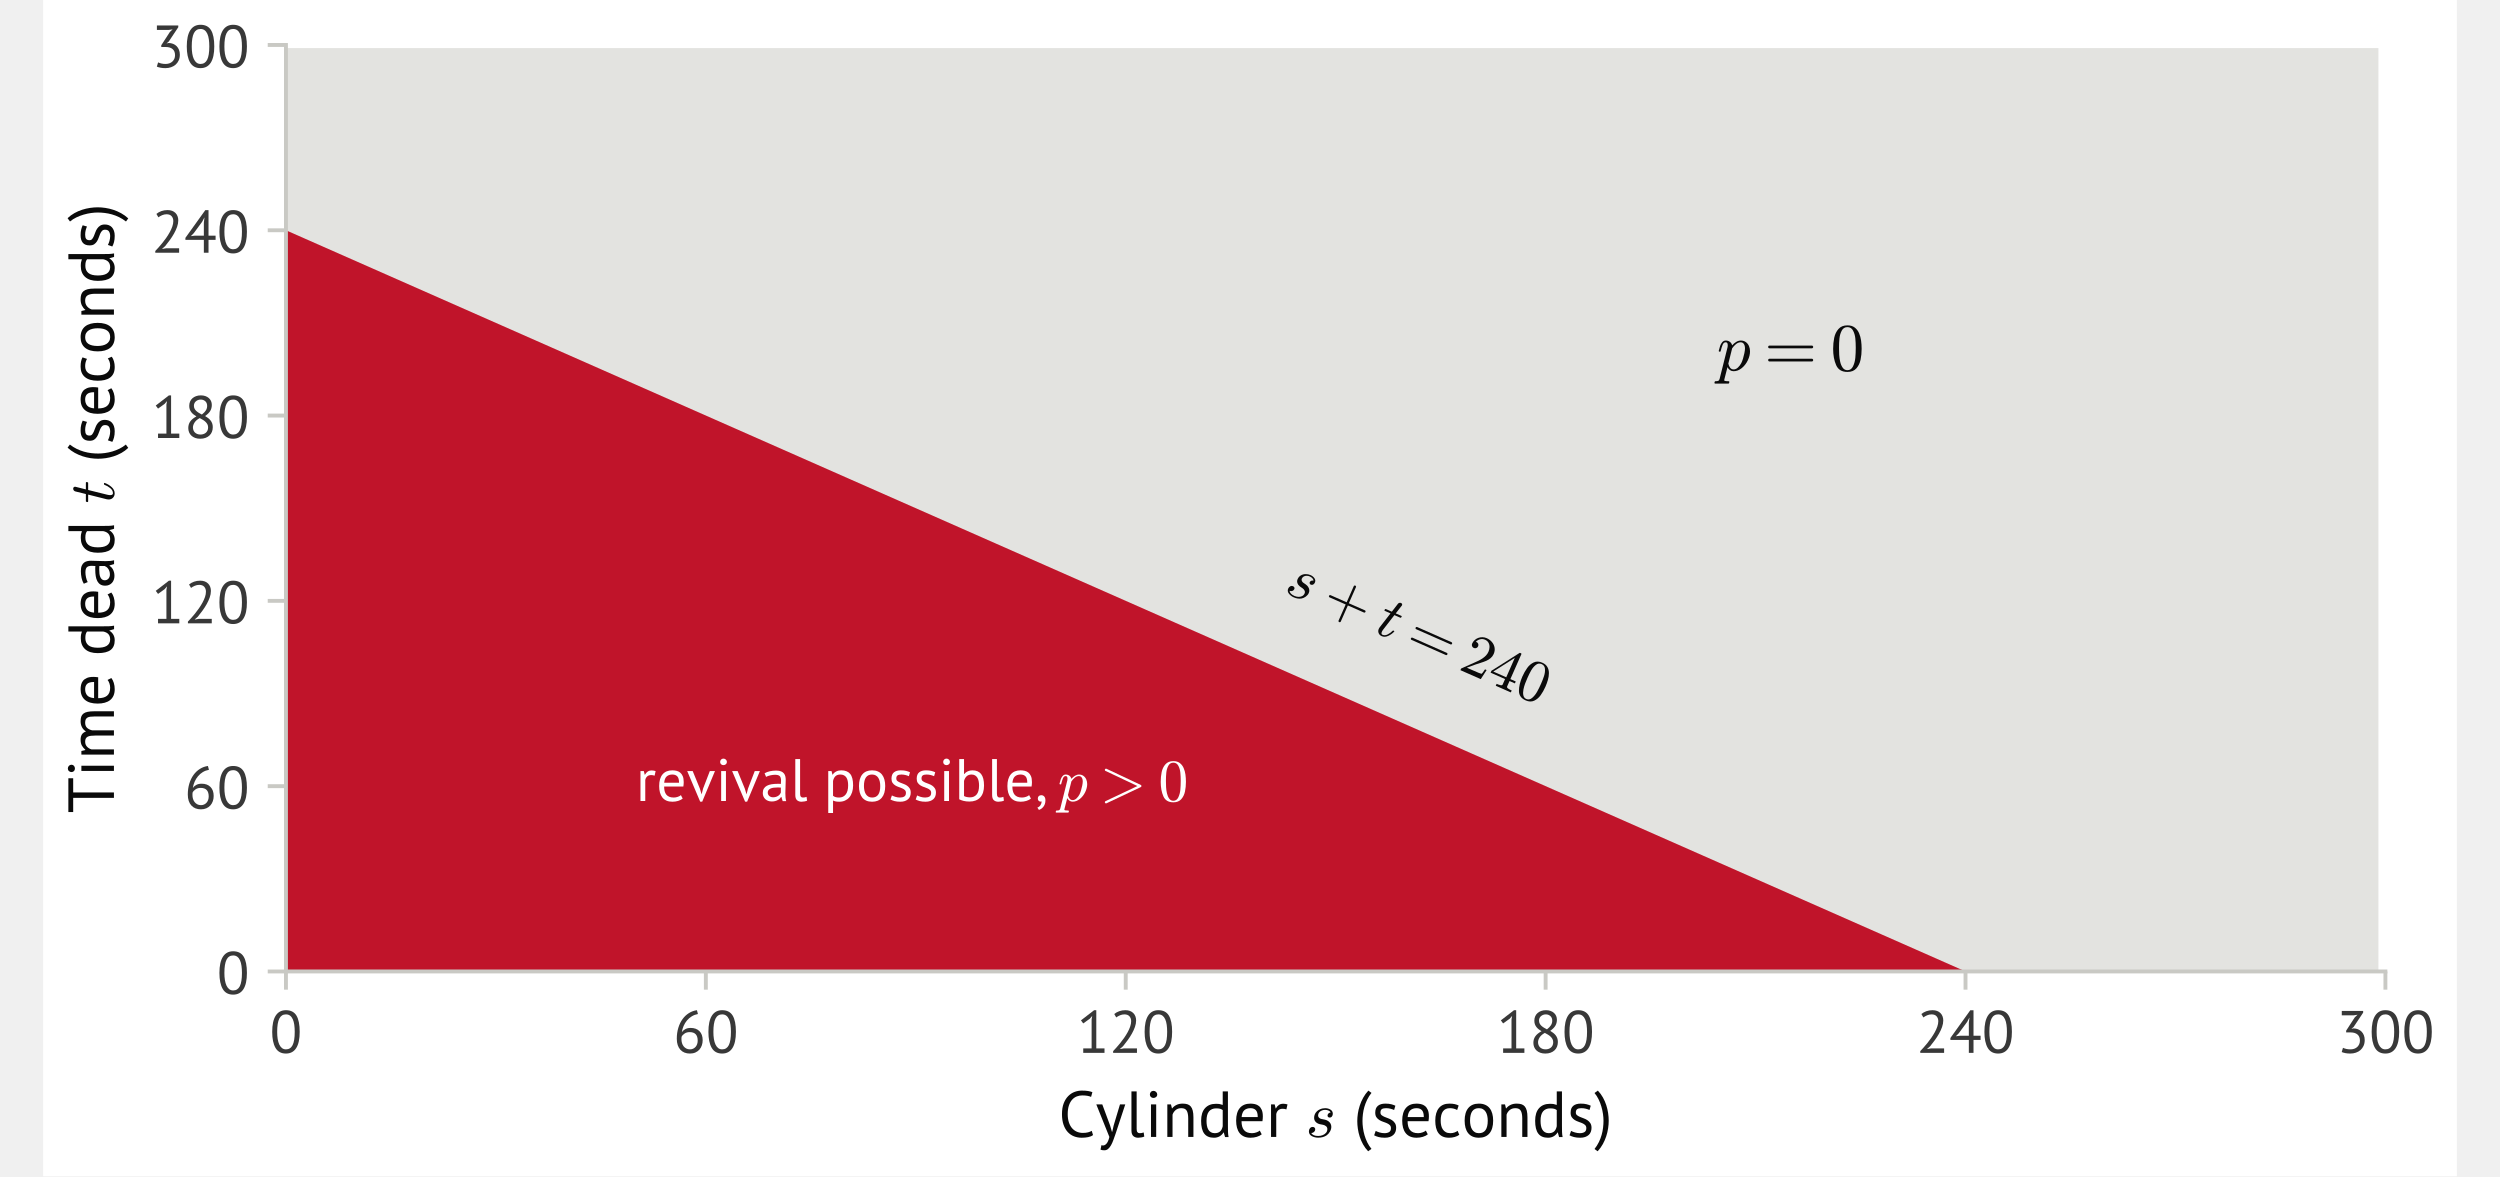
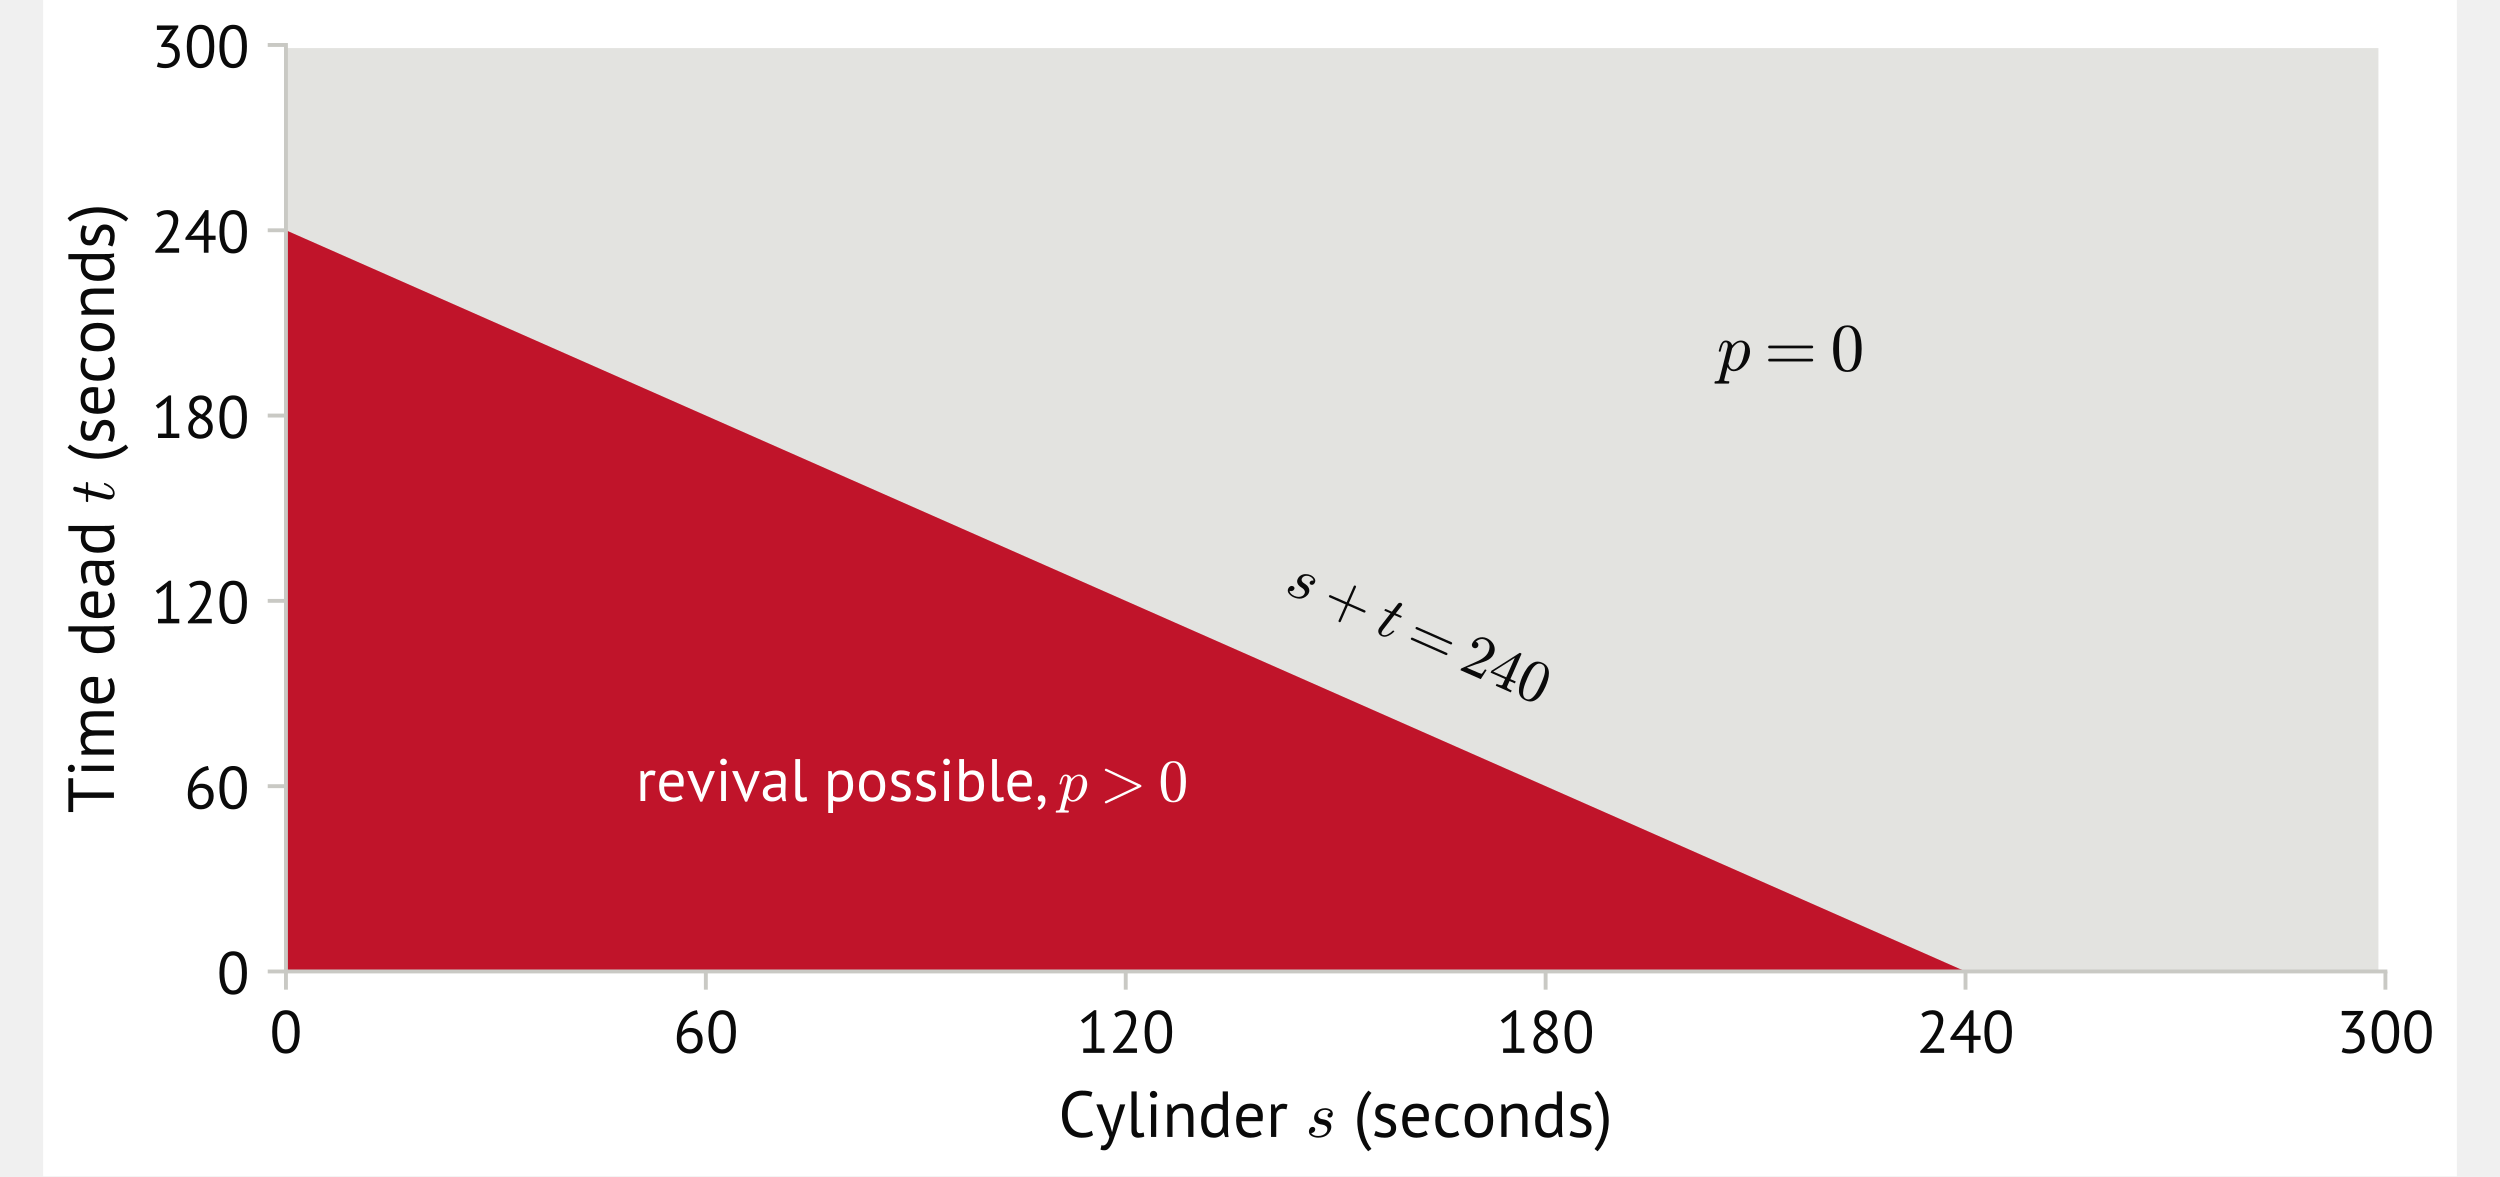
<svg xmlns="http://www.w3.org/2000/svg" xmlns:xlink="http://www.w3.org/1999/xlink" width="480pt" height="225.84pt" viewBox="-8.280 0 480 225.84" version="1.1">
  <defs>
    <style type="text/css">*{stroke-linejoin: round; stroke-linecap: butt}</style>
  </defs>
  <g id="figure_1">
    <g id="patch_1">
      <path d="M 0 225.84  L 463.44 225.84  L 463.44 -0  L 0 -0  z " style="fill: #ffffff" />
    </g>
    <g id="axes_1">
      <g id="patch_2">
        <path d="M 46.623 186.52  L 449.718 186.52  L 449.718 8.633  L 46.623 8.633  z " style="fill: #ffffff" />
      </g>
      <g id="patch_3">
        <path d="M 46.623 186.52  L 448.375 186.52  L 448.375 9.225  L 46.623 9.225  z " clip-path="url(#p082346f710)" style="fill: #e3e3e0" />
      </g>
      <g id="matplotlib.axis_1">
        <g id="xtick_1">
          <g id="line2d_1">
            <defs>
              <path id="m58a6ca2c04" d="M 0 0  L 0 3.5  " style="stroke: #c9c9c4; stroke-width: 0.75" />
            </defs>
            <g>
              <use xlink:href="#m58a6ca2c04" x="46.623" y="186.52" style="fill: #c9c9c4; stroke: #c9c9c4; stroke-width: 0.75" />
            </g>
          </g>
          <g id="text_1">
-             <g style="fill: #383838" transform="translate(43.48875 202.1445) scale(0.115 -0.115)">
+             <g style="fill: #0a0a0a" transform="translate(43.48875 202.1445) scale(0.115 -0.115)">
              <defs>
                <path id="PTSans-Regular-13" d="M 275 2240  Q 275 3392 649 3974  Q 1024 4557 1741 4557  Q 2515 4557 2864 3984  Q 3213 3411 3213 2240  Q 3213 1088 2838 505  Q 2464 -77 1741 -77  Q 979 -77 627 531  Q 275 1139 275 2240  z M 806 2240  Q 806 1824 860 1481  Q 915 1139 1030 892  Q 1146 646 1322 508  Q 1498 371 1741 371  Q 2227 371 2454 822  Q 2682 1274 2682 2240  Q 2682 2650 2634 2995  Q 2586 3341 2474 3590  Q 2362 3840 2182 3974  Q 2003 4109 1741 4109  Q 1261 4109 1033 3654  Q 806 3200 806 2240  z " transform="scale(0.015625)" />
              </defs>
              <use xlink:href="#PTSans-Regular-13" />
            </g>
          </g>
        </g>
        <g id="xtick_2">
          <g id="line2d_2">
            <g>
              <use xlink:href="#m58a6ca2c04" x="127.242" y="186.52" style="fill: #c9c9c4; stroke: #c9c9c4; stroke-width: 0.75" />
            </g>
          </g>
          <g id="text_2">
-             <g style="fill: #383838" transform="translate(120.9742 202.1445) scale(0.115 -0.115)">
+             <g style="fill: #0a0a0a" transform="translate(120.9742 202.1445) scale(0.115 -0.115)">
              <defs>
                <path id="PTSans-Regular-19" d="M 3149 1350  Q 3149 1056 3059 797  Q 2970 538 2797 342  Q 2624 147 2368 35  Q 2112 -77 1786 -77  Q 1466 -77 1210 25  Q 954 128 768 329  Q 582 531 483 825  Q 384 1120 384 1504  Q 384 2138 547 2672  Q 710 3206 998 3603  Q 1286 4000 1680 4246  Q 2074 4493 2534 4557  L 2643 4147  Q 2285 4083 1990 3904  Q 1696 3725 1475 3462  Q 1254 3200 1113 2873  Q 973 2547 922 2202  Q 1024 2374 1267 2518  Q 1510 2662 1862 2662  Q 2464 2662 2806 2316  Q 3149 1971 3149 1350  z M 2618 1299  Q 2618 1754 2406 1984  Q 2195 2214 1754 2214  Q 1440 2214 1213 2060  Q 986 1907 896 1715  Q 883 1626 883 1568  Q 883 1510 883 1440  Q 883 1242 937 1050  Q 992 858 1107 707  Q 1222 557 1392 464  Q 1562 371 1792 371  Q 1978 371 2128 441  Q 2278 512 2387 633  Q 2496 755 2557 928  Q 2618 1101 2618 1299  z " transform="scale(0.015625)" />
              </defs>
              <use xlink:href="#PTSans-Regular-19" />
              <use xlink:href="#PTSans-Regular-13" transform="translate(54.5 0)" />
            </g>
          </g>
        </g>
        <g id="xtick_3">
          <g id="line2d_3">
            <g>
              <use xlink:href="#m58a6ca2c04" x="207.861" y="186.52" style="fill: #c9c9c4; stroke: #c9c9c4; stroke-width: 0.75" />
            </g>
          </g>
          <g id="text_3">
-             <g style="fill: #383838" transform="translate(198.4596 202.1445) scale(0.115 -0.115)">
+             <g style="fill: #0a0a0a" transform="translate(198.4596 202.1445) scale(0.115 -0.115)">
              <defs>
                <path id="PTSans-Regular-14" d="M 691 474  L 1587 474  L 1587 3571  L 1651 3949  L 1395 3648  L 691 3142  L 448 3469  L 1856 4557  L 2086 4557  L 2086 474  L 2963 474  L 2963 0  L 691 0  L 691 474  z " transform="scale(0.015625)" />
                <path id="PTSans-Regular-15" d="M 2854 3462  Q 2854 3123 2729 2768  Q 2605 2413 2403 2054  Q 2202 1696 1952 1353  Q 1702 1011 1453 704  L 1139 429  L 1139 403  L 1549 474  L 2944 474  L 2944 0  L 397 0  L 397 186  Q 538 333 736 550  Q 934 768 1148 1033  Q 1363 1299 1571 1596  Q 1779 1894 1948 2201  Q 2118 2509 2220 2809  Q 2323 3110 2323 3379  Q 2323 3693 2144 3901  Q 1965 4109 1600 4109  Q 1357 4109 1126 4009  Q 896 3910 730 3782  L 518 4147  Q 742 4339 1049 4448  Q 1357 4557 1709 4557  Q 1984 4557 2195 4477  Q 2406 4397 2553 4249  Q 2701 4102 2777 3900  Q 2854 3699 2854 3462  z " transform="scale(0.015625)" />
              </defs>
              <use xlink:href="#PTSans-Regular-14" />
              <use xlink:href="#PTSans-Regular-15" transform="translate(54.5 0)" />
              <use xlink:href="#PTSans-Regular-13" transform="translate(109 0)" />
            </g>
          </g>
        </g>
        <g id="xtick_4">
          <g id="line2d_4">
            <g>
              <use xlink:href="#m58a6ca2c04" x="288.48" y="186.52" style="fill: #c9c9c4; stroke: #c9c9c4; stroke-width: 0.75" />
            </g>
          </g>
          <g id="text_4">
-             <g style="fill: #383838" transform="translate(279.0787 202.1445) scale(0.115 -0.115)">
+             <g style="fill: #0a0a0a" transform="translate(279.0787 202.1445) scale(0.115 -0.115)">
              <defs>
                <path id="PTSans-Regular-1b" d="M 435 1069  Q 435 1472 646 1769  Q 858 2067 1306 2310  Q 1146 2406 1008 2512  Q 870 2618 764 2752  Q 659 2886 598 3052  Q 538 3219 538 3437  Q 538 3686 624 3891  Q 710 4096 873 4243  Q 1037 4390 1264 4473  Q 1491 4557 1779 4557  Q 2048 4557 2265 4480  Q 2483 4403 2633 4268  Q 2784 4134 2867 3948  Q 2950 3763 2950 3539  Q 2950 3174 2784 2896  Q 2618 2618 2234 2349  Q 2400 2253 2550 2137  Q 2701 2022 2813 1881  Q 2925 1741 2989 1565  Q 3053 1389 3053 1165  Q 3053 890 2963 662  Q 2874 435 2701 272  Q 2528 109 2278 16  Q 2029 -77 1709 -77  Q 1402 -77 1165 12  Q 928 102 765 256  Q 602 410 518 618  Q 435 826 435 1069  z M 2554 1133  Q 2554 1325 2477 1469  Q 2400 1613 2275 1731  Q 2150 1850 1990 1946  Q 1830 2042 1658 2131  Q 1267 1914 1100 1645  Q 934 1376 934 1133  Q 934 979 985 838  Q 1037 698 1139 595  Q 1242 493 1392 432  Q 1542 371 1741 371  Q 1901 371 2048 419  Q 2195 467 2307 560  Q 2419 653 2486 797  Q 2554 941 2554 1133  z M 1037 3450  Q 1037 3270 1107 3132  Q 1178 2995 1296 2886  Q 1414 2778 1568 2685  Q 1722 2592 1888 2509  Q 2176 2733 2313 2950  Q 2451 3168 2451 3430  Q 2451 3757 2249 3933  Q 2048 4109 1766 4109  Q 1594 4109 1459 4051  Q 1325 3994 1229 3904  Q 1133 3814 1085 3696  Q 1037 3578 1037 3450  z " transform="scale(0.015625)" />
              </defs>
              <use xlink:href="#PTSans-Regular-14" />
              <use xlink:href="#PTSans-Regular-1b" transform="translate(54.5 0)" />
              <use xlink:href="#PTSans-Regular-13" transform="translate(109 0)" />
            </g>
          </g>
        </g>
        <g id="xtick_5">
          <g id="line2d_5">
            <g>
              <use xlink:href="#m58a6ca2c04" x="369.099" y="186.52" style="fill: #c9c9c4; stroke: #c9c9c4; stroke-width: 0.75" />
            </g>
          </g>
          <g id="text_5">
-             <g style="fill: #383838" transform="translate(359.6979 202.1445) scale(0.115 -0.115)">
+             <g style="fill: #0a0a0a" transform="translate(359.6979 202.1445) scale(0.115 -0.115)">
              <defs>
                <path id="PTSans-Regular-17" d="M 3354 1376  L 2598 1376  L 2598 0  L 2099 0  L 2099 1376  L 128 1376  L 128 1587  L 2253 4550  L 2598 4550  L 2598 1824  L 3354 1824  L 3354 1376  z M 2099 3219  L 2163 3744  L 2144 3744  L 1920 3309  L 1018 2086  L 710 1773  L 1158 1824  L 2099 1824  L 2099 3219  z " transform="scale(0.015625)" />
              </defs>
              <use xlink:href="#PTSans-Regular-15" />
              <use xlink:href="#PTSans-Regular-17" transform="translate(54.5 0)" />
              <use xlink:href="#PTSans-Regular-13" transform="translate(109 0)" />
            </g>
          </g>
        </g>
        <g id="xtick_6">
          <g id="line2d_6">
            <g>
              <use xlink:href="#m58a6ca2c04" x="449.718" y="186.52" style="fill: #c9c9c4; stroke: #c9c9c4; stroke-width: 0.75" />
            </g>
          </g>
          <g id="text_6">
-             <g style="fill: #383838" transform="translate(440.317 202.1445) scale(0.115 -0.115)">
+             <g style="fill: #0a0a0a" transform="translate(440.317 202.1445) scale(0.115 -0.115)">
              <defs>
                <path id="PTSans-Regular-16" d="M 1498 371  Q 1715 371 1900 435  Q 2086 499 2220 624  Q 2355 749 2432 921  Q 2509 1094 2509 1299  Q 2509 1747 2243 1964  Q 1978 2182 1510 2182  L 1037 2182  L 1037 2368  L 1958 3789  L 2253 4070  L 1837 4006  L 570 4006  L 570 4480  L 2854 4480  L 2854 4294  L 1837 2765  L 1613 2579  L 1613 2566  L 1830 2611  Q 2086 2605 2304 2518  Q 2522 2432 2682 2269  Q 2842 2106 2931 1878  Q 3021 1651 3021 1363  Q 3021 1018 2899 749  Q 2778 480 2570 297  Q 2362 115 2080 19  Q 1798 -77 1485 -77  Q 1197 -77 966 -32  Q 736 13 563 83  L 698 538  Q 845 467 1046 419  Q 1248 371 1498 371  z " transform="scale(0.015625)" />
              </defs>
              <use xlink:href="#PTSans-Regular-16" />
              <use xlink:href="#PTSans-Regular-13" transform="translate(54.5 0)" />
              <use xlink:href="#PTSans-Regular-13" transform="translate(109 0)" />
            </g>
          </g>
        </g>
        <g id="text_7">
          <g style="fill: #0a0a0a" transform="translate(194.9204 218.3945) scale(0.125 -0.125)">
            <defs>
              <path id="PTSans-Regular-26" d="M 3411 186  Q 3219 38 2924 -19  Q 2630 -77 2298 -77  Q 1894 -77 1542 60  Q 1190 198 928 480  Q 666 762 512 1200  Q 358 1638 358 2240  Q 358 2867 528 3305  Q 698 3744 976 4022  Q 1254 4301 1600 4429  Q 1946 4557 2304 4557  Q 2688 4557 2931 4515  Q 3174 4474 3347 4403  L 3219 3936  Q 2912 4083 2342 4083  Q 2080 4083 1824 3987  Q 1568 3891 1366 3673  Q 1165 3456 1043 3104  Q 922 2752 922 2240  Q 922 1779 1037 1433  Q 1152 1088 1353 857  Q 1555 627 1827 512  Q 2099 397 2419 397  Q 2707 397 2921 454  Q 3136 512 3283 602  L 3411 186  z " transform="scale(0.015625)" />
              <path id="PTSans-Regular-5c" d="M 1434 1126  L 1613 512  L 1645 512  L 1786 1133  L 2406 3200  L 2925 3200  L 1978 326  Q 1869 13 1763 -281  Q 1658 -576 1530 -806  Q 1402 -1037 1242 -1174  Q 1082 -1312 870 -1312  Q 640 -1312 493 -1248  L 582 -806  Q 666 -838 742 -838  Q 922 -838 1088 -649  Q 1254 -461 1363 0  L 77 3200  L 666 3200  L 1434 1126  z " transform="scale(0.015625)" />
              <path id="PTSans-Regular-4f" d="M 1062 787  Q 1062 563 1139 467  Q 1216 371 1357 371  Q 1440 371 1536 384  Q 1632 397 1754 442  L 1811 38  Q 1709 -13 1526 -45  Q 1344 -77 1210 -77  Q 922 -77 736 86  Q 550 250 550 640  L 550 4480  L 1062 4480  L 1062 787  z " transform="scale(0.015625)" />
              <path id="PTSans-Regular-4c" d="M 602 3200  L 1114 3200  L 1114 0  L 602 0  L 602 3200  z M 493 4173  Q 493 4320 592 4425  Q 691 4531 845 4531  Q 998 4531 1107 4425  Q 1216 4320 1216 4173  Q 1216 4026 1107 3930  Q 998 3834 845 3834  Q 691 3834 592 3930  Q 493 4026 493 4173  z " transform="scale(0.015625)" />
              <path id="PTSans-Regular-51" d="M 2547 0  L 2547 1824  Q 2547 2323 2403 2576  Q 2259 2829 1875 2829  Q 1536 2829 1315 2646  Q 1094 2464 1005 2189  L 1005 0  L 493 0  L 493 3200  L 851 3200  L 947 2810  L 973 2810  Q 1126 3014 1385 3145  Q 1645 3277 2003 3277  Q 2266 3277 2464 3216  Q 2662 3155 2793 3001  Q 2925 2848 2992 2589  Q 3059 2330 3059 1933  L 3059 0  L 2547 0  z " transform="scale(0.015625)" />
              <path id="PTSans-Regular-47" d="M 2950 1101  Q 2950 774 2956 508  Q 2963 243 3014 -13  L 2669 -13  L 2541 442  L 2515 442  Q 2387 218 2144 70  Q 1901 -77 1574 -77  Q 934 -77 624 326  Q 314 730 314 1587  Q 314 2406 701 2832  Q 1088 3258 1766 3258  Q 2003 3258 2140 3232  Q 2278 3206 2438 3149  L 2438 4480  L 2950 4480  L 2950 1101  z M 1658 371  Q 1984 371 2176 540  Q 2368 710 2438 1056  L 2438 2643  Q 2323 2733 2176 2771  Q 2029 2810 1786 2810  Q 1344 2810 1094 2518  Q 845 2227 845 1587  Q 845 1325 886 1101  Q 928 877 1024 717  Q 1120 557 1277 464  Q 1434 371 1658 371  z " transform="scale(0.015625)" />
              <path id="PTSans-Regular-48" d="M 2829 256  Q 2637 102 2345 12  Q 2054 -77 1728 -77  Q 1363 -77 1094 41  Q 826 160 653 381  Q 480 602 397 909  Q 314 1216 314 1600  Q 314 2419 678 2848  Q 1043 3277 1722 3277  Q 1939 3277 2156 3229  Q 2374 3181 2547 3046  Q 2720 2912 2829 2665  Q 2938 2419 2938 2016  Q 2938 1805 2899 1549  L 845 1549  Q 845 1267 902 1049  Q 960 832 1081 681  Q 1203 531 1398 451  Q 1594 371 1875 371  Q 2093 371 2310 448  Q 2528 525 2637 627  L 2829 256  z M 1728 2829  Q 1350 2829 1123 2630  Q 896 2432 851 1952  L 2438 1952  Q 2438 2438 2252 2633  Q 2067 2829 1728 2829  z " transform="scale(0.015625)" />
              <path id="PTSans-Regular-55" d="M 2003 2707  Q 1811 2771 1638 2771  Q 1363 2771 1203 2620  Q 1043 2470 1005 2240  L 1005 0  L 493 0  L 493 3200  L 851 3200  L 947 2810  L 973 2810  Q 1094 3027 1264 3145  Q 1434 3264 1696 3264  Q 1882 3264 2112 3200  L 2003 2707  z " transform="scale(0.015625)" />
              <path id="PTSans-Regular-3" transform="scale(0.015625)" />
              <path id="Cmmi10-58" d="M 556 391  Q 728 97 1247 97  Q 1472 97 1675 173  Q 1878 250 2011 403  Q 2144 556 2144 775  Q 2144 941 2025 1047  Q 1906 1153 1734 1191  L 1388 1259  Q 1150 1319 997 1481  Q 844 1644 844 1875  Q 844 2159 998 2378  Q 1153 2597 1406 2712  Q 1659 2828 1931 2828  Q 2222 2828 2451 2689  Q 2681 2550 2681 2278  Q 2681 2131 2598 2018  Q 2516 1906 2369 1906  Q 2284 1906 2223 1961  Q 2163 2016 2163 2100  Q 2163 2175 2205 2245  Q 2247 2316 2317 2358  Q 2388 2400 2463 2400  Q 2406 2538 2251 2600  Q 2097 2663 1919 2663  Q 1756 2663 1593 2597  Q 1431 2531 1332 2404  Q 1234 2278 1234 2106  Q 1234 1991 1315 1903  Q 1397 1816 1516 1778  L 1888 1703  Q 2066 1666 2214 1570  Q 2363 1475 2448 1329  Q 2534 1184 2534 997  Q 2534 759 2401 528  Q 2269 297 2075 159  Q 1734 -72 1241 -72  Q 900 -72 615 84  Q 331 241 331 550  Q 331 725 432 854  Q 534 984 709 984  Q 813 984 883 921  Q 953 859 953 756  Q 953 609 843 500  Q 734 391 588 391  L 556 391  z " transform="scale(0.015625)" />
              <path id="PTSans-Regular-b" d="M 1453 -1408  Q 1158 -1101 953 -733  Q 749 -365 624 22  Q 499 410 441 803  Q 384 1197 384 1555  Q 384 1907 441 2297  Q 499 2688 627 3081  Q 755 3475 963 3852  Q 1171 4230 1472 4557  L 1779 4333  Q 1523 4006 1353 3657  Q 1184 3309 1081 2950  Q 979 2592 937 2237  Q 896 1882 896 1555  Q 896 1248 944 886  Q 992 525 1097 163  Q 1203 -198 1372 -544  Q 1542 -890 1779 -1171  L 1453 -1408  z " transform="scale(0.015625)" />
              <path id="PTSans-Regular-56" d="M 1901 870  Q 1901 1062 1785 1171  Q 1670 1280 1500 1353  Q 1331 1427 1129 1494  Q 928 1562 758 1667  Q 589 1773 473 1939  Q 358 2106 358 2387  Q 358 2848 620 3062  Q 883 3277 1350 3277  Q 1696 3277 1929 3216  Q 2163 3155 2336 3072  L 2214 2650  Q 2067 2720 1859 2774  Q 1651 2829 1414 2829  Q 1133 2829 1001 2733  Q 870 2637 870 2400  Q 870 2234 985 2141  Q 1101 2048 1270 1974  Q 1440 1901 1641 1830  Q 1843 1760 2012 1645  Q 2182 1530 2297 1354  Q 2413 1178 2413 890  Q 2413 685 2345 505  Q 2278 326 2137 198  Q 1997 70 1789 -3  Q 1581 -77 1299 -77  Q 934 -77 678 -6  Q 422 64 250 160  L 403 595  Q 550 512 787 441  Q 1024 371 1267 371  Q 1542 371 1721 480  Q 1901 589 1901 870  z " transform="scale(0.015625)" />
              <path id="PTSans-Regular-46" d="M 2675 211  Q 2483 70 2220 -3  Q 1958 -77 1670 -77  Q 1299 -77 1043 41  Q 787 160 624 381  Q 461 602 387 912  Q 314 1222 314 1600  Q 314 2413 672 2845  Q 1030 3277 1702 3277  Q 2010 3277 2224 3229  Q 2438 3181 2611 3091  L 2464 2650  Q 2317 2733 2137 2781  Q 1958 2829 1754 2829  Q 845 2829 845 1600  Q 845 1357 893 1136  Q 941 915 1053 745  Q 1165 576 1347 473  Q 1530 371 1798 371  Q 2029 371 2211 441  Q 2394 512 2509 602  L 2675 211  z " transform="scale(0.015625)" />
              <path id="PTSans-Regular-52" d="M 314 1600  Q 314 2413 675 2845  Q 1037 3277 1715 3277  Q 2074 3277 2339 3158  Q 2605 3040 2777 2819  Q 2950 2598 3033 2288  Q 3117 1978 3117 1600  Q 3117 787 2755 355  Q 2394 -77 1715 -77  Q 1357 -77 1091 41  Q 826 160 653 381  Q 480 602 397 912  Q 314 1222 314 1600  z M 845 1600  Q 845 1357 893 1133  Q 941 909 1043 742  Q 1146 576 1312 473  Q 1478 371 1715 371  Q 2586 365 2586 1600  Q 2586 1850 2538 2074  Q 2490 2298 2387 2464  Q 2285 2630 2118 2729  Q 1952 2829 1715 2829  Q 845 2835 845 1600  z " transform="scale(0.015625)" />
              <path id="PTSans-Regular-c" d="M 339 4557  Q 634 4250 838 3882  Q 1043 3514 1168 3126  Q 1293 2739 1350 2345  Q 1408 1952 1408 1594  Q 1408 1242 1350 851  Q 1293 461 1165 67  Q 1037 -326 829 -704  Q 621 -1082 320 -1408  L 13 -1184  Q 269 -858 441 -506  Q 614 -154 713 204  Q 813 563 854 915  Q 896 1267 896 1594  Q 896 1901 845 2259  Q 794 2618 688 2982  Q 582 3347 416 3692  Q 250 4038 13 4320  L 339 4557  z " transform="scale(0.015625)" />
            </defs>
            <use xlink:href="#PTSans-Regular-26" transform="translate(0 0.796875)" />
            <use xlink:href="#PTSans-Regular-5c" transform="translate(57.09994 0.796875)" />
            <use xlink:href="#PTSans-Regular-4f" transform="translate(103.6999 0.796875)" />
            <use xlink:href="#PTSans-Regular-4c" transform="translate(132.8999 0.796875)" />
            <use xlink:href="#PTSans-Regular-51" transform="translate(159.6998 0.796875)" />
            <use xlink:href="#PTSans-Regular-47" transform="translate(214.3998 0.796875)" />
            <use xlink:href="#PTSans-Regular-48" transform="translate(268.1997 0.796875)" />
            <use xlink:href="#PTSans-Regular-55" transform="translate(318.9997 0.796875)" />
            <use xlink:href="#PTSans-Regular-3" transform="translate(352.9997 0.796875)" />
            <use xlink:href="#Cmmi10-58" transform="translate(379.6996 0.796875)" />
            <use xlink:href="#PTSans-Regular-3" transform="translate(426.477 0.796875)" />
            <use xlink:href="#PTSans-Regular-b" transform="translate(453.177 0.796875)" />
            <use xlink:href="#PTSans-Regular-56" transform="translate(481.1769 0.796875)" />
            <use xlink:href="#PTSans-Regular-48" transform="translate(523.2769 0.796875)" />
            <use xlink:href="#PTSans-Regular-46" transform="translate(574.0769 0.796875)" />
            <use xlink:href="#PTSans-Regular-52" transform="translate(619.1768 0.796875)" />
            <use xlink:href="#PTSans-Regular-51" transform="translate(672.7768 0.796875)" />
            <use xlink:href="#PTSans-Regular-47" transform="translate(727.4767 0.796875)" />
            <use xlink:href="#PTSans-Regular-56" transform="translate(781.2767 0.796875)" />
            <use xlink:href="#PTSans-Regular-c" transform="translate(823.3766 0.796875)" />
          </g>
        </g>
      </g>
      <g id="matplotlib.axis_2">
        <g id="ytick_1">
          <g id="line2d_7">
            <defs>
              <path id="mf353a905c8" d="M 0 0  L -3.5 0  " style="stroke: #c9c9c4; stroke-width: 0.75" />
            </defs>
            <g>
              <use xlink:href="#mf353a905c8" x="46.623" y="186.52" style="fill: #c9c9c4; stroke: #c9c9c4; stroke-width: 0.75" />
            </g>
          </g>
          <g id="text_8">
-             <g style="fill: #383838" transform="translate(33.355 190.832) scale(0.115 -0.115)">
+             <g style="fill: #0a0a0a" transform="translate(33.355 190.832) scale(0.115 -0.115)">
              <use xlink:href="#PTSans-Regular-13" />
            </g>
          </g>
        </g>
        <g id="ytick_2">
          <g id="line2d_8">
            <g>
              <use xlink:href="#mf353a905c8" x="46.623" y="150.942" style="fill: #c9c9c4; stroke: #c9c9c4; stroke-width: 0.75" />
            </g>
          </g>
          <g id="text_9">
-             <g style="fill: #383838" transform="translate(27.0875 155.2546) scale(0.115 -0.115)">
+             <g style="fill: #0a0a0a" transform="translate(27.0875 155.2546) scale(0.115 -0.115)">
              <use xlink:href="#PTSans-Regular-19" />
              <use xlink:href="#PTSans-Regular-13" transform="translate(54.5 0)" />
            </g>
          </g>
        </g>
        <g id="ytick_3">
          <g id="line2d_9">
            <g>
              <use xlink:href="#mf353a905c8" x="46.623" y="115.365" style="fill: #c9c9c4; stroke: #c9c9c4; stroke-width: 0.75" />
            </g>
          </g>
          <g id="text_10">
-             <g style="fill: #383838" transform="translate(20.82 119.6772) scale(0.115 -0.115)">
+             <g style="fill: #0a0a0a" transform="translate(20.82 119.6772) scale(0.115 -0.115)">
              <use xlink:href="#PTSans-Regular-14" />
              <use xlink:href="#PTSans-Regular-15" transform="translate(54.5 0)" />
              <use xlink:href="#PTSans-Regular-13" transform="translate(109 0)" />
            </g>
          </g>
        </g>
        <g id="ytick_4">
          <g id="line2d_10">
            <g>
              <use xlink:href="#mf353a905c8" x="46.623" y="79.787" style="fill: #c9c9c4; stroke: #c9c9c4; stroke-width: 0.75" />
            </g>
          </g>
          <g id="text_11">
-             <g style="fill: #383838" transform="translate(20.82 84.09981) scale(0.115 -0.115)">
+             <g style="fill: #0a0a0a" transform="translate(20.82 84.09981) scale(0.115 -0.115)">
              <use xlink:href="#PTSans-Regular-14" />
              <use xlink:href="#PTSans-Regular-1b" transform="translate(54.5 0)" />
              <use xlink:href="#PTSans-Regular-13" transform="translate(109 0)" />
            </g>
          </g>
        </g>
        <g id="ytick_5">
          <g id="line2d_11">
            <g>
              <use xlink:href="#mf353a905c8" x="46.623" y="44.21" style="fill: #c9c9c4; stroke: #c9c9c4; stroke-width: 0.75" />
            </g>
          </g>
          <g id="text_12">
-             <g style="fill: #383838" transform="translate(20.82 48.5224) scale(0.115 -0.115)">
+             <g style="fill: #0a0a0a" transform="translate(20.82 48.5224) scale(0.115 -0.115)">
              <use xlink:href="#PTSans-Regular-15" />
              <use xlink:href="#PTSans-Regular-17" transform="translate(54.5 0)" />
              <use xlink:href="#PTSans-Regular-13" transform="translate(109 0)" />
            </g>
          </g>
        </g>
        <g id="ytick_6">
          <g id="line2d_12">
            <g>
              <use xlink:href="#mf353a905c8" x="46.623" y="8.633" style="fill: #c9c9c4; stroke: #c9c9c4; stroke-width: 0.75" />
            </g>
          </g>
          <g id="text_13">
-             <g style="fill: #383838" transform="translate(20.82 12.945) scale(0.115 -0.115)">
+             <g style="fill: #0a0a0a" transform="translate(20.82 12.945) scale(0.115 -0.115)">
              <use xlink:href="#PTSans-Regular-16" />
              <use xlink:href="#PTSans-Regular-13" transform="translate(54.5 0)" />
              <use xlink:href="#PTSans-Regular-13" transform="translate(109 0)" />
            </g>
          </g>
        </g>
        <g id="text_14">
          <g style="fill: #0a0a0a" transform="translate(13.695 156.1385) rotate(-90) scale(0.125 -0.125)">
            <defs>
              <path id="PTSans-Regular-37" d="M 3437 4006  L 2042 4006  L 2042 0  L 1510 0  L 1510 4006  L 115 4006  L 115 4480  L 3437 4480  L 3437 4006  z " transform="scale(0.015625)" />
              <path id="PTSans-Regular-50" d="M 2368 0  L 2368 1811  Q 2368 2067 2345 2256  Q 2323 2445 2259 2573  Q 2195 2701 2076 2765  Q 1958 2829 1766 2829  Q 1472 2829 1277 2649  Q 1082 2470 1005 2202  L 1005 0  L 493 0  L 493 3200  L 851 3200  L 947 2810  L 973 2810  Q 1146 3014 1373 3145  Q 1600 3277 1965 3277  Q 2272 3277 2467 3158  Q 2662 3040 2771 2746  Q 2918 2995 3177 3136  Q 3437 3277 3763 3277  Q 4032 3277 4217 3216  Q 4403 3155 4524 3001  Q 4646 2848 4700 2585  Q 4755 2323 4755 1920  L 4755 0  L 4243 0  L 4243 1926  Q 4243 2157 4220 2326  Q 4198 2496 4131 2608  Q 4064 2720 3945 2774  Q 3827 2829 3635 2829  Q 3315 2829 3136 2649  Q 2957 2470 2880 2138  L 2880 0  L 2368 0  z " transform="scale(0.015625)" />
              <path id="PTSans-Regular-44" d="M 442 2963  Q 685 3110 1008 3180  Q 1331 3251 1683 3251  Q 2016 3251 2217 3161  Q 2419 3072 2524 2928  Q 2630 2784 2665 2611  Q 2701 2438 2701 2266  Q 2701 1882 2681 1517  Q 2662 1152 2662 826  Q 2662 589 2681 377  Q 2701 166 2752 -13  L 2374 -13  L 2240 435  L 2208 435  Q 2150 346 2064 259  Q 1978 173 1856 105  Q 1734 38 1574 -6  Q 1414 -51 1210 -51  Q 1005 -51 829 13  Q 653 77 525 195  Q 397 314 323 480  Q 250 646 250 858  Q 250 1139 365 1328  Q 480 1517 688 1629  Q 896 1741 1187 1789  Q 1478 1837 1830 1837  Q 1920 1837 2006 1837  Q 2093 1837 2182 1824  Q 2202 2016 2202 2170  Q 2202 2522 2061 2662  Q 1920 2803 1549 2803  Q 1440 2803 1315 2787  Q 1190 2771 1059 2742  Q 928 2714 809 2672  Q 691 2630 602 2579  L 442 2963  z M 1350 397  Q 1530 397 1670 445  Q 1811 493 1913 566  Q 2016 640 2083 729  Q 2150 819 2182 902  L 2182 1434  Q 2093 1440 2000 1443  Q 1907 1446 1818 1446  Q 1619 1446 1430 1424  Q 1242 1402 1098 1341  Q 954 1280 867 1174  Q 781 1069 781 909  Q 781 685 941 541  Q 1101 397 1350 397  z " transform="scale(0.015625)" />
              <path id="Cmmi10-30" d="M 397 519  Q 397 613 416 697  L 878 2534  L 206 2534  Q 141 2534 141 2619  Q 166 2759 225 2759  L 934 2759  L 1191 3803  Q 1216 3888 1291 3947  Q 1366 4006 1459 4006  Q 1541 4006 1595 3957  Q 1650 3909 1650 3828  Q 1650 3809 1648 3798  Q 1647 3788 1644 3775  L 1388 2759  L 2047 2759  Q 2113 2759 2113 2675  Q 2109 2659 2100 2621  Q 2091 2584 2075 2559  Q 2059 2534 2028 2534  L 1331 2534  L 872 684  Q 825 503 825 372  Q 825 97 1013 97  Q 1294 97 1511 361  Q 1728 625 1844 941  Q 1869 978 1894 978  L 1972 978  Q 1997 978 2012 961  Q 2028 944 2028 922  Q 2028 909 2022 903  Q 1881 516 1612 222  Q 1344 -72 997 -72  Q 744 -72 570 93  Q 397 259 397 519  z " transform="scale(0.015625)" />
            </defs>
            <use xlink:href="#PTSans-Regular-37" transform="translate(0 0.796875)" />
            <use xlink:href="#PTSans-Regular-4c" transform="translate(55.49995 0.796875)" />
            <use xlink:href="#PTSans-Regular-50" transform="translate(82.29993 0.796875)" />
            <use xlink:href="#PTSans-Regular-48" transform="translate(163.4998 0.796875)" />
            <use xlink:href="#PTSans-Regular-3" transform="translate(214.2998 0.796875)" />
            <use xlink:href="#PTSans-Regular-47" transform="translate(240.9998 0.796875)" />
            <use xlink:href="#PTSans-Regular-48" transform="translate(294.7997 0.796875)" />
            <use xlink:href="#PTSans-Regular-44" transform="translate(345.5997 0.796875)" />
            <use xlink:href="#PTSans-Regular-47" transform="translate(395.1996 0.796875)" />
            <use xlink:href="#PTSans-Regular-3" transform="translate(448.9996 0.796875)" />
            <use xlink:href="#Cmmi10-30" transform="translate(475.6996 0.796875)" />
            <use xlink:href="#PTSans-Regular-3" transform="translate(511.7836 0.796875)" />
            <use xlink:href="#PTSans-Regular-b" transform="translate(538.4835 0.796875)" />
            <use xlink:href="#PTSans-Regular-56" transform="translate(566.4835 0.796875)" />
            <use xlink:href="#PTSans-Regular-48" transform="translate(608.5835 0.796875)" />
            <use xlink:href="#PTSans-Regular-46" transform="translate(659.3834 0.796875)" />
            <use xlink:href="#PTSans-Regular-52" transform="translate(704.4834 0.796875)" />
            <use xlink:href="#PTSans-Regular-51" transform="translate(758.0833 0.796875)" />
            <use xlink:href="#PTSans-Regular-47" transform="translate(812.7833 0.796875)" />
            <use xlink:href="#PTSans-Regular-56" transform="translate(866.5832 0.796875)" />
            <use xlink:href="#PTSans-Regular-c" transform="translate(908.6832 0.796875)" />
          </g>
        </g>
      </g>
      <g id="patch_4">
        <path d="M 46.623 186.52  L 369.099 186.52  L 46.623 44.21  z " clip-path="url(#p082346f710)" style="fill: #c0142a" />
      </g>
      <g id="patch_5">
        <path d="M 46.623 186.52  L 46.623 8.633  " style="fill: none; stroke: #c9c9c4; stroke-width: 0.75; stroke-linejoin: miter; stroke-linecap: square" />
      </g>
      <g id="patch_6">
        <path d="M 46.623 186.52  L 449.718 186.52  " style="fill: none; stroke: #c9c9c4; stroke-width: 0.75; stroke-linejoin: miter; stroke-linecap: square" />
      </g>
      <g id="text_15">
        <g style="fill: #ffffff" transform="translate(113.8051 153.8171) scale(0.115 -0.115)">
          <defs>
            <path id="PTSans-Regular-59" d="M 1414 1325  L 1594 717  L 1600 717  L 1760 1338  L 2477 3200  L 3027 3200  L 1664 -70  L 1446 -70  L 58 3200  L 646 3200  L 1414 1325  z " transform="scale(0.015625)" />
            <path id="PTSans-Regular-53" d="M 493 3200  L 845 3200  L 941 2816  L 966 2816  Q 1114 3040 1347 3158  Q 1581 3277 1882 3277  Q 2522 3277 2835 2899  Q 3149 2522 3149 1664  Q 3149 1261 3043 937  Q 2938 614 2746 390  Q 2554 166 2282 44  Q 2010 -77 1677 -77  Q 1440 -77 1302 -48  Q 1165 -19 1005 51  L 1005 -1280  L 493 -1280  L 493 3200  z M 1786 2829  Q 1459 2829 1270 2659  Q 1082 2490 1005 2144  L 1005 557  Q 1120 467 1267 419  Q 1414 371 1658 371  Q 2099 371 2358 700  Q 2618 1030 2618 1670  Q 2618 1933 2573 2147  Q 2528 2362 2429 2512  Q 2330 2662 2173 2745  Q 2016 2829 1786 2829  z " transform="scale(0.015625)" />
            <path id="PTSans-Regular-45" d="M 493 4480  L 1005 4480  L 1005 2886  L 1030 2886  Q 1178 3072 1405 3174  Q 1632 3277 1901 3277  Q 2522 3277 2832 2880  Q 3142 2483 3142 1651  Q 3142 813 2732 377  Q 2323 -58 1581 -58  Q 1222 -58 931 19  Q 640 96 493 186  L 493 4480  z M 1811 2829  Q 1491 2829 1292 2649  Q 1094 2470 1005 2144  L 1005 531  Q 1126 461 1299 425  Q 1472 390 1658 390  Q 2093 390 2352 697  Q 2611 1005 2611 1658  Q 2611 1907 2566 2124  Q 2522 2342 2426 2496  Q 2330 2650 2179 2739  Q 2029 2829 1811 2829  z " transform="scale(0.015625)" />
            <path id="PTSans-Regular-f" d="M 314 275  Q 314 429 416 525  Q 518 621 678 621  Q 877 621 1001 480  Q 1126 339 1126 70  Q 1126 -160 1062 -333  Q 998 -506 896 -630  Q 794 -755 672 -835  Q 550 -915 429 -954  L 269 -704  Q 499 -614 611 -425  Q 723 -237 723 -45  Q 666 -64 614 -64  Q 486 -64 400 22  Q 314 109 314 275  z " transform="scale(0.015625)" />
            <path id="Cmmi10-80" d="M -159 -1241  Q -219 -1241 -219 -1159  Q -197 -1019 -134 -1019  Q 66 -1019 145 -983  Q 225 -947 269 -800  L 991 2081  Q 1038 2200 1038 2388  Q 1038 2663 850 2663  Q 650 2663 553 2423  Q 456 2184 366 1819  Q 366 1778 313 1778  L 238 1778  Q 222 1778 203 1801  Q 184 1825 184 1844  Q 253 2122 317 2315  Q 381 2509 517 2668  Q 653 2828 856 2828  Q 1075 2828 1240 2704  Q 1406 2581 1453 2369  Q 1628 2572 1840 2700  Q 2053 2828 2278 2828  Q 2547 2828 2745 2684  Q 2944 2541 3044 2308  Q 3144 2075 3144 1806  Q 3144 1394 2933 953  Q 2722 513 2361 220  Q 2000 -72 1588 -72  Q 1400 -72 1248 34  Q 1097 141 1013 313  L 722 -825  Q 706 -919 703 -934  Q 703 -1019 1125 -1019  Q 1191 -1019 1191 -1100  Q 1169 -1184 1155 -1212  Q 1141 -1241 1081 -1241  L -159 -1241  z M 1594 97  Q 1816 97 2006 280  Q 2197 463 2316 691  Q 2403 863 2479 1111  Q 2556 1359 2612 1640  Q 2669 1922 2669 2088  Q 2669 2234 2630 2362  Q 2591 2491 2502 2577  Q 2413 2663 2266 2663  Q 2031 2663 1823 2495  Q 1616 2328 1447 2081  L 1447 2059  L 1094 647  Q 1138 419 1263 258  Q 1388 97 1594 97  z " transform="scale(0.015625)" />
            <path id="Cmmi10-6b" d="M 531 -128  Q 531 -47 616 -6  L 4013 1600  L 594 3219  Q 531 3238 531 3328  Q 531 3372 567 3414  Q 603 3456 659 3456  Q 672 3456 709 3444  L 4384 1709  Q 4441 1681 4441 1600  Q 4441 1516 4366 1484  L 709 -244  Q 672 -256 659 -256  Q 603 -256 567 -214  Q 531 -172 531 -128  z " transform="scale(0.015625)" />
            <path id="Cmr10-28" d="M 1600 -141  Q 816 -141 533 504  Q 250 1150 250 2041  Q 250 2597 351 3087  Q 453 3578 754 3920  Q 1056 4263 1600 4263  Q 2022 4263 2290 4056  Q 2559 3850 2700 3523  Q 2841 3197 2892 2823  Q 2944 2450 2944 2041  Q 2944 1491 2842 1011  Q 2741 531 2444 195  Q 2147 -141 1600 -141  z M 1600 25  Q 1956 25 2131 390  Q 2306 756 2347 1200  Q 2388 1644 2388 2144  Q 2388 2625 2347 3031  Q 2306 3438 2132 3767  Q 1959 4097 1600 4097  Q 1238 4097 1063 3765  Q 888 3434 847 3029  Q 806 2625 806 2144  Q 806 1788 823 1472  Q 841 1156 916 820  Q 991 484 1158 254  Q 1325 25 1600 25  z " transform="scale(0.015625)" />
          </defs>
          <use xlink:href="#PTSans-Regular-55" transform="translate(0 0.203125)" />
          <use xlink:href="#PTSans-Regular-48" transform="translate(33.99997 0.203125)" />
          <use xlink:href="#PTSans-Regular-59" transform="translate(84.79993 0.203125)" />
          <use xlink:href="#PTSans-Regular-4c" transform="translate(132.9999 0.203125)" />
          <use xlink:href="#PTSans-Regular-59" transform="translate(159.7998 0.203125)" />
          <use xlink:href="#PTSans-Regular-44" transform="translate(207.9998 0.203125)" />
          <use xlink:href="#PTSans-Regular-4f" transform="translate(257.5998 0.203125)" />
          <use xlink:href="#PTSans-Regular-3" transform="translate(286.7997 0.203125)" />
          <use xlink:href="#PTSans-Regular-53" transform="translate(313.4997 0.203125)" />
          <use xlink:href="#PTSans-Regular-52" transform="translate(367.5997 0.203125)" />
          <use xlink:href="#PTSans-Regular-56" transform="translate(421.1996 0.203125)" />
          <use xlink:href="#PTSans-Regular-56" transform="translate(463.2996 0.203125)" />
          <use xlink:href="#PTSans-Regular-4c" transform="translate(505.3995 0.203125)" />
          <use xlink:href="#PTSans-Regular-45" transform="translate(532.1995 0.203125)" />
          <use xlink:href="#PTSans-Regular-4f" transform="translate(586.1994 0.203125)" />
          <use xlink:href="#PTSans-Regular-48" transform="translate(615.3994 0.203125)" />
          <use xlink:href="#PTSans-Regular-f" transform="translate(666.1994 0.203125)" />
          <use xlink:href="#PTSans-Regular-3" transform="translate(677.6994 0.203125)" />
          <use xlink:href="#Cmmi10-80" transform="translate(704.3993 0.203125)" />
          <use xlink:href="#Cmmi10-6b" transform="translate(774.6924 0.203125)" />
          <use xlink:href="#Cmr10-28" transform="translate(872.378 0.203125)" />
        </g>
      </g>
      <g id="text_16">
        <g style="fill: #0a0a0a" transform="translate(321.3378 71.17817) scale(0.13 -0.13)">
          <defs>
            <path id="Cmr10-29" d="M 481 850  Q 428 850 393 890  Q 359 931 359 978  Q 359 1031 393 1068  Q 428 1106 481 1106  L 4500 1106  Q 4547 1106 4581 1068  Q 4616 1031 4616 978  Q 4616 931 4581 890  Q 4547 850 4500 850  L 481 850  z M 481 2094  Q 428 2094 393 2131  Q 359 2169 359 2222  Q 359 2269 393 2309  Q 428 2350 481 2350  L 4500 2350  Q 4547 2350 4581 2309  Q 4616 2269 4616 2222  Q 4616 2169 4581 2131  Q 4547 2094 4500 2094  L 481 2094  z " transform="scale(0.015625)" />
          </defs>
          <use xlink:href="#Cmmi10-80" transform="translate(0 0.390625)" />
          <use xlink:href="#Cmr10-29" transform="translate(70.29303 0.390625)" />
          <use xlink:href="#Cmr10-28" transform="translate(167.9786 0.390625)" />
        </g>
      </g>
      <g id="text_17">
        <g style="fill: #0a0a0a" transform="translate(238.0958 113.7058) rotate(-336.188) scale(0.115 -0.115)">
          <defs>
            <path id="Cmr10-4c" d="M 481 1472  Q 428 1472 393 1512  Q 359 1553 359 1600  Q 359 1647 393 1687  Q 428 1728 481 1728  L 2363 1728  L 2363 3616  Q 2363 3666 2400 3698  Q 2438 3731 2491 3731  Q 2538 3731 2578 3698  Q 2619 3666 2619 3616  L 2619 1728  L 4500 1728  Q 4547 1728 4581 1687  Q 4616 1647 4616 1600  Q 4616 1553 4581 1512  Q 4547 1472 4500 1472  L 2619 1472  L 2619 -416  Q 2619 -466 2578 -498  Q 2538 -531 2491 -531  Q 2438 -531 2400 -498  Q 2363 -466 2363 -416  L 2363 1472  L 481 1472  z " transform="scale(0.015625)" />
            <path id="Cmr10-31" d="M 319 0  L 319 172  Q 319 188 331 206  L 1325 1306  Q 1550 1550 1690 1715  Q 1831 1881 1968 2097  Q 2106 2313 2186 2536  Q 2266 2759 2266 3009  Q 2266 3272 2169 3511  Q 2072 3750 1880 3894  Q 1688 4038 1416 4038  Q 1138 4038 916 3870  Q 694 3703 603 3438  Q 628 3444 672 3444  Q 816 3444 917 3347  Q 1019 3250 1019 3097  Q 1019 2950 917 2848  Q 816 2747 672 2747  Q 522 2747 420 2851  Q 319 2956 319 3097  Q 319 3338 409 3548  Q 500 3759 670 3923  Q 841 4088 1055 4175  Q 1269 4263 1509 4263  Q 1875 4263 2190 4108  Q 2506 3953 2690 3670  Q 2875 3388 2875 3009  Q 2875 2731 2753 2481  Q 2631 2231 2440 2026  Q 2250 1822 1953 1562  Q 1656 1303 1563 1216  L 838 519  L 1453 519  Q 1906 519 2211 526  Q 2516 534 2534 550  Q 2609 631 2688 1141  L 2875 1141  L 2694 0  L 319 0  z " transform="scale(0.015625)" />
            <path id="Cmr10-3b" d="M 178 1056  L 178 1281  L 2156 4231  Q 2178 4263 2222 4263  L 2316 4263  Q 2388 4263 2388 4191  L 2388 1281  L 3016 1281  L 3016 1056  L 2388 1056  L 2388 428  Q 2388 297 2575 261  Q 2763 225 3009 225  L 3009 0  L 1247 0  L 1247 225  Q 1494 225 1681 261  Q 1869 297 1869 428  L 1869 1056  L 178 1056  z M 391 1281  L 1906 1281  L 1906 3547  L 391 1281  z " transform="scale(0.015625)" />
          </defs>
          <use xlink:href="#Cmmi10-58" transform="translate(0 0.390625)" />
          <use xlink:href="#Cmr10-4c" transform="translate(66.7774 0.390625)" />
          <use xlink:href="#Cmmi10-30" transform="translate(164.463 0.390625)" />
          <use xlink:href="#Cmr10-29" transform="translate(220.547 0.390625)" />
          <use xlink:href="#Cmr10-31" transform="translate(318.2327 0.390625)" />
          <use xlink:href="#Cmr10-3b" transform="translate(368.2327 0.390625)" />
          <use xlink:href="#Cmr10-28" transform="translate(418.2327 0.390625)" />
        </g>
      </g>
    </g>
  </g>
  <defs>
    <clipPath id="p082346f710">
      <rect x="46.623" y="8.633" width="403.096" height="177.887" />
    </clipPath>
  </defs>
</svg>
